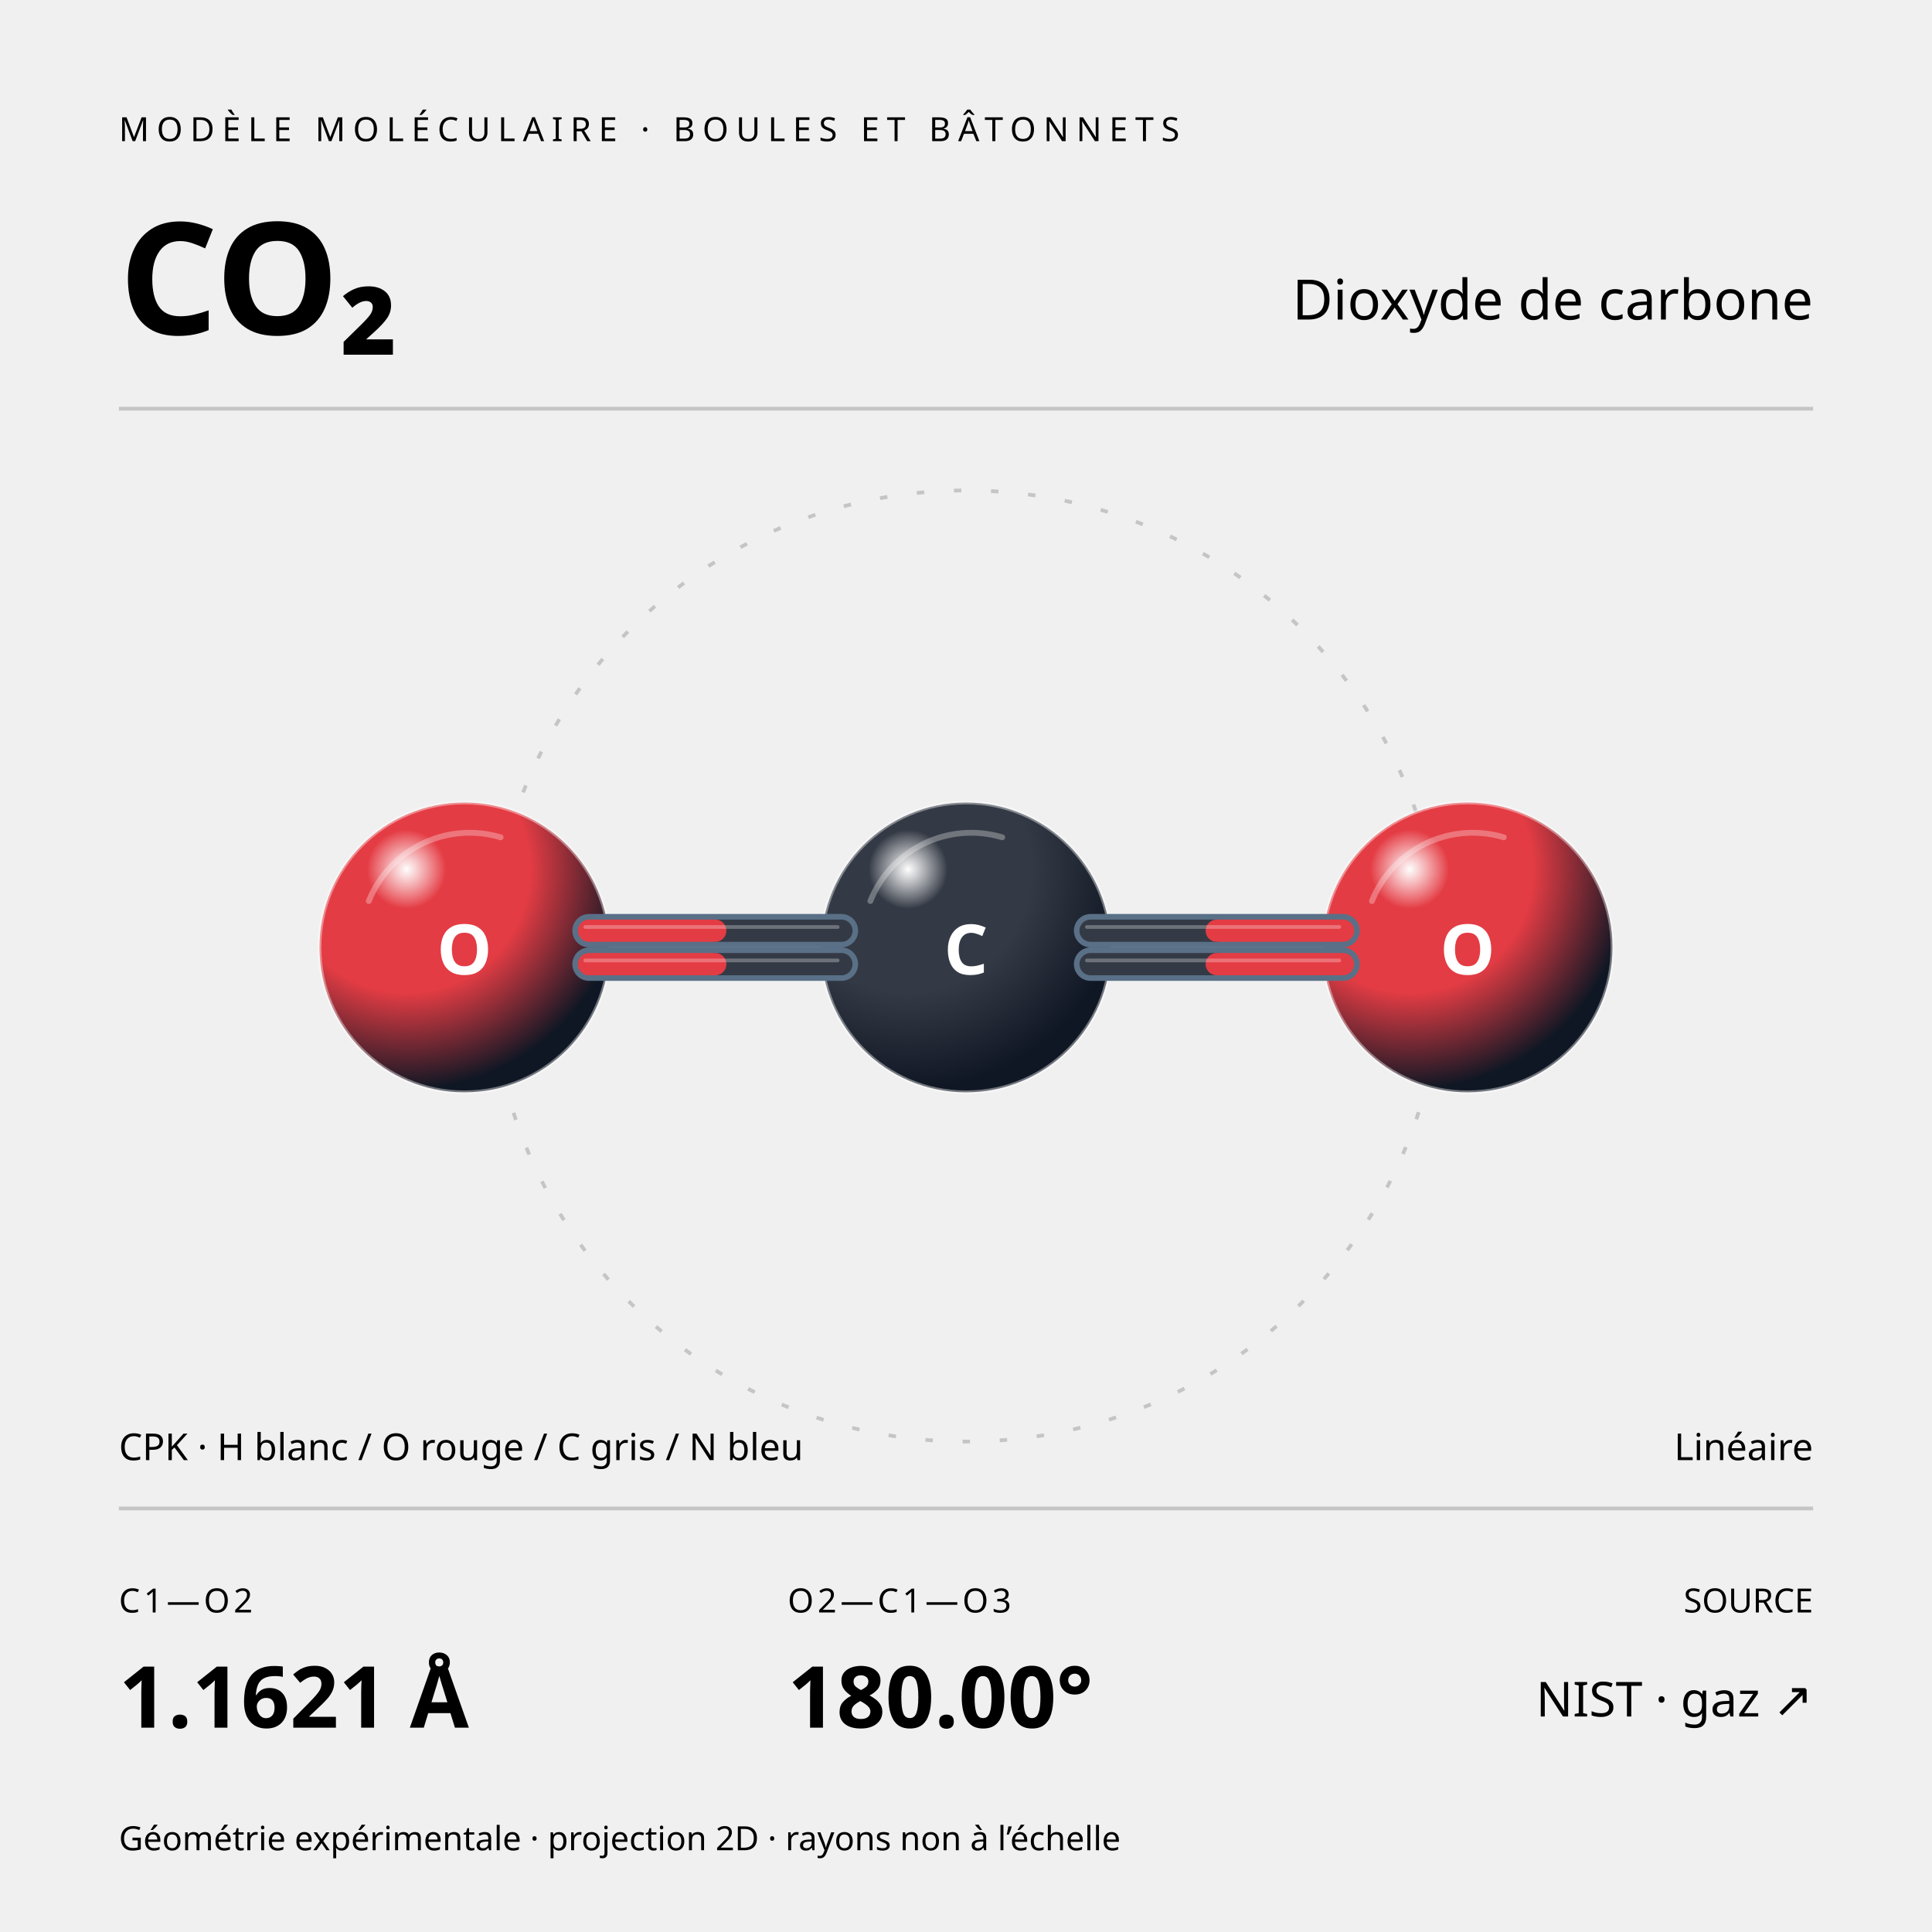
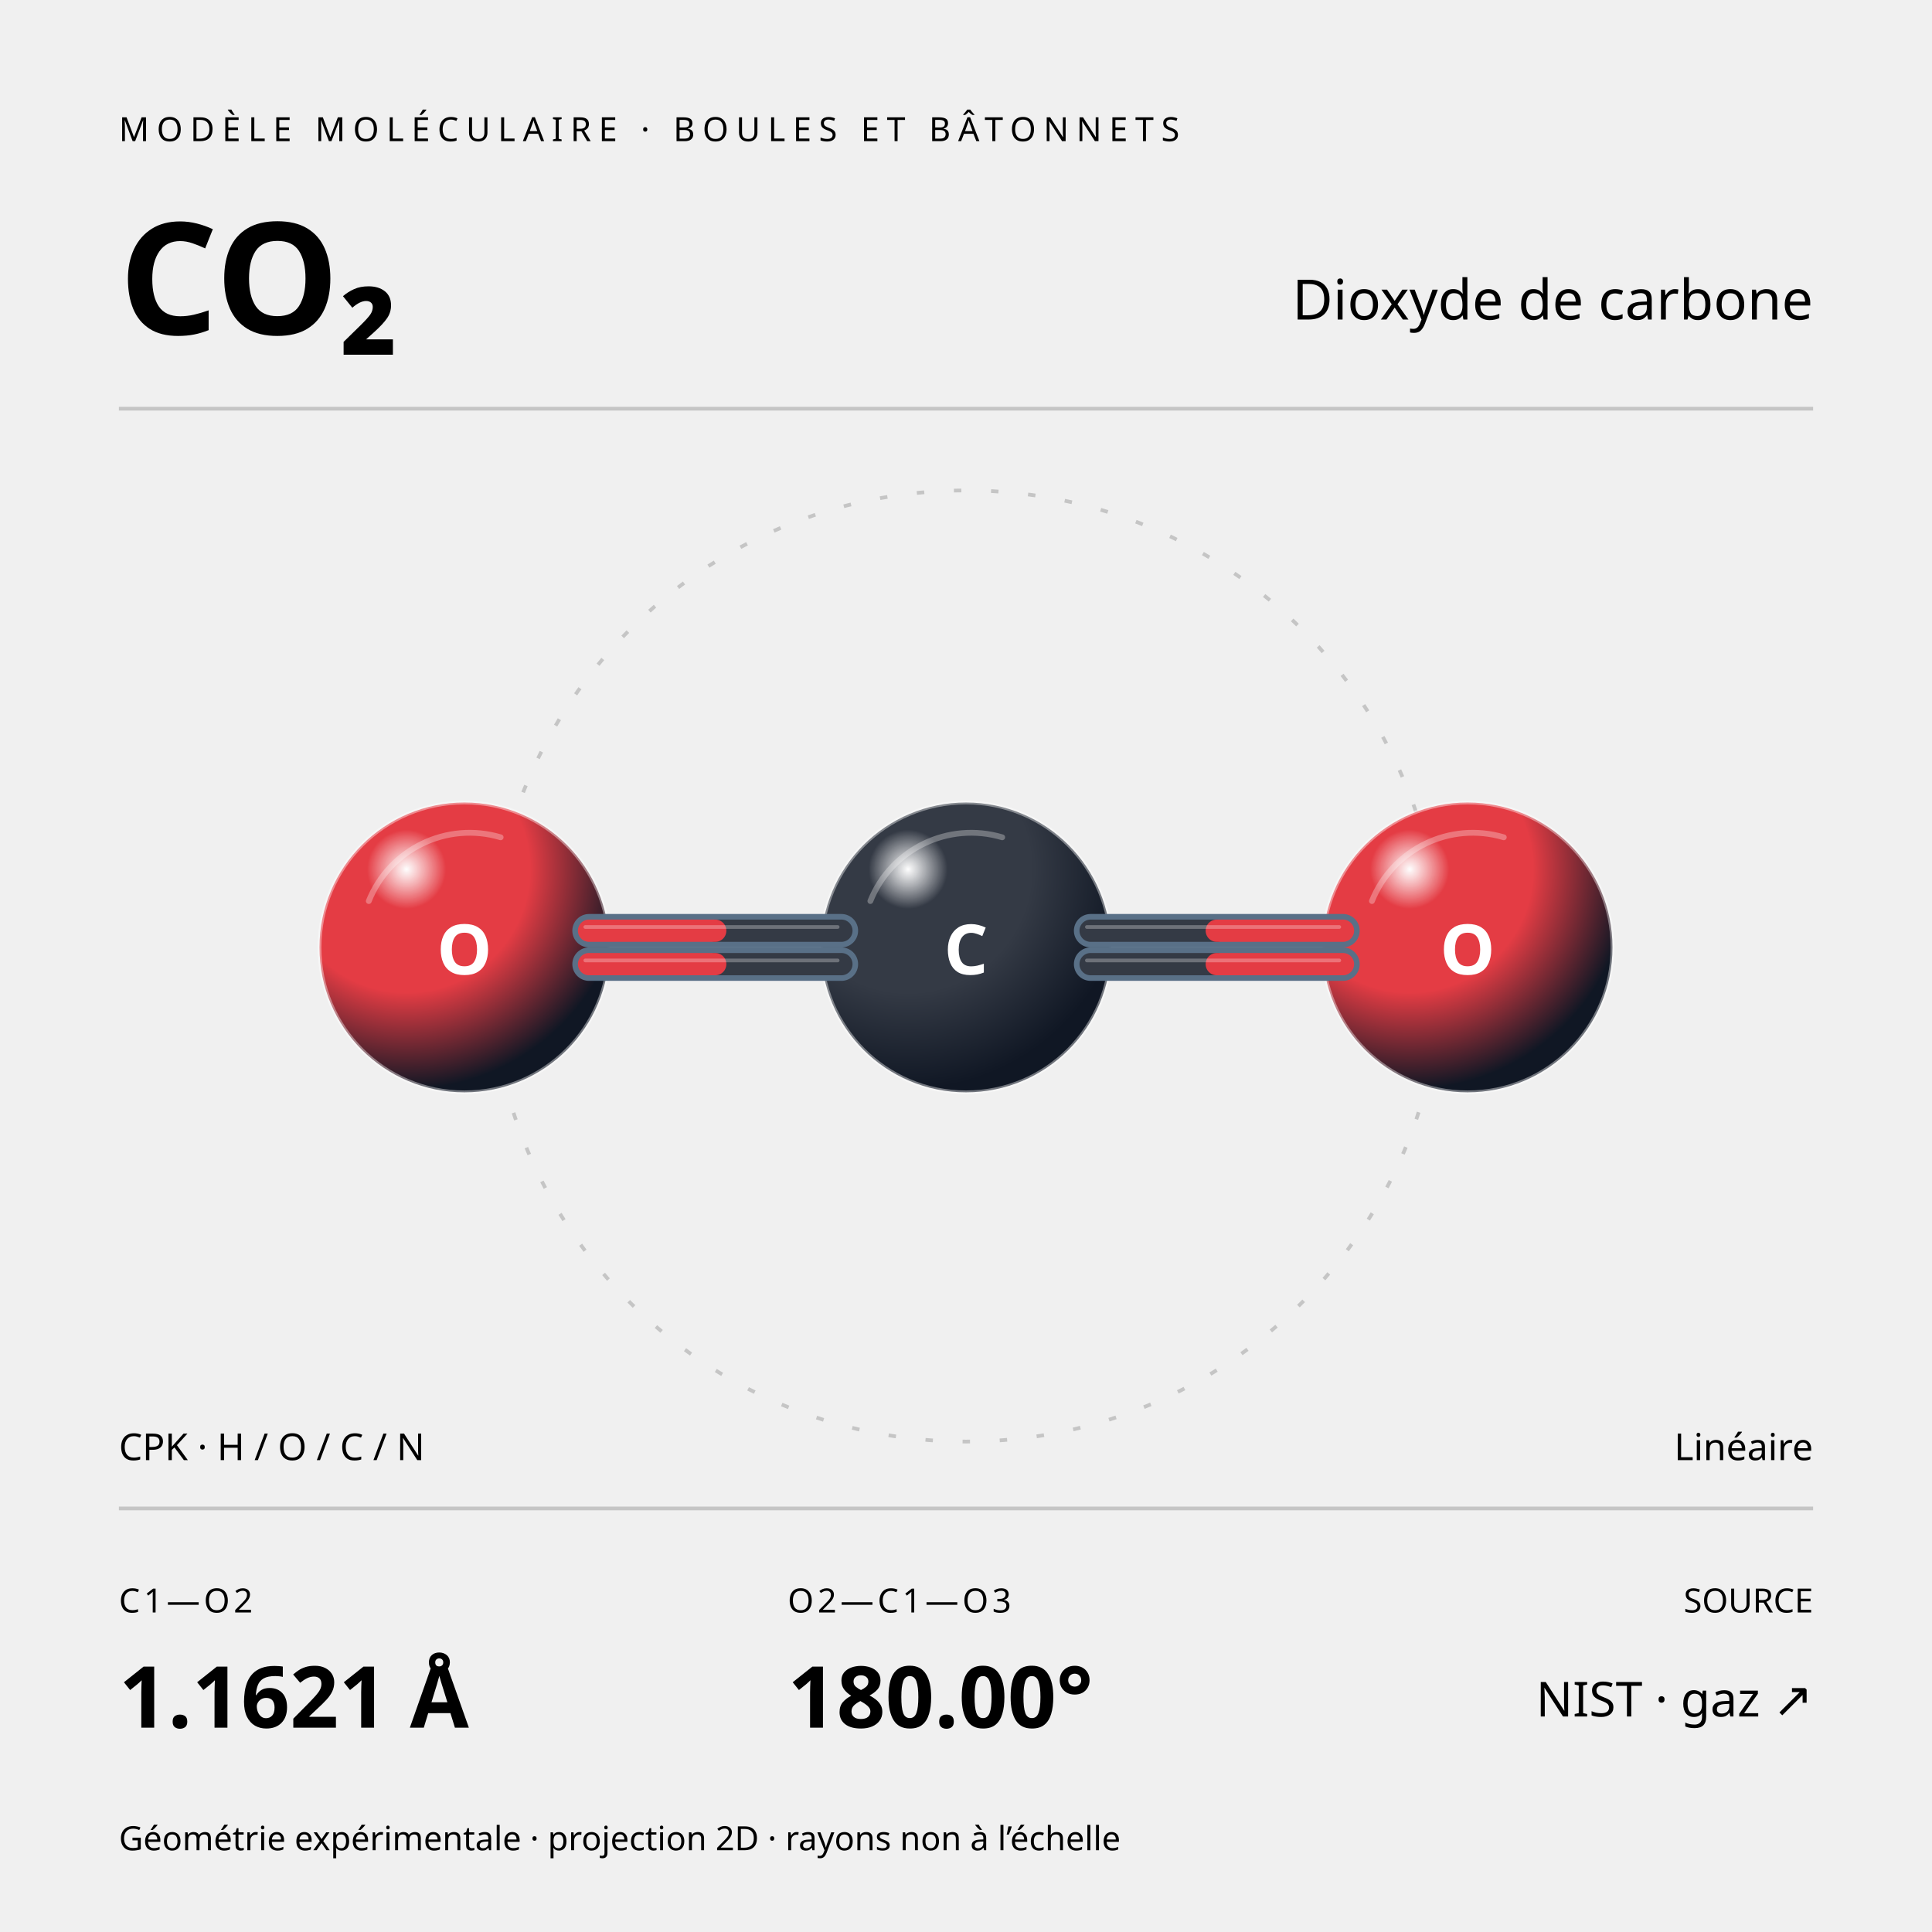
- <svg role="img" aria-label="Dioxyde de carbone" data-molecule-status="sourced-geometry" viewBox="0 0 520 520" style="width:100%;height:100%;display:block;font-family:ui-sans-serif,system-ui,sans-serif">
+ <svg role="img" aria-label="Dioxyde de carbone" data-motion-active="false" data-molecule-status="sourced-geometry" viewBox="0 0 520 520" style="width:100%;height:100%;display:block;font-family:ui-sans-serif,system-ui,sans-serif">
  <g fill="currentColor">
    <text x="32" y="38" font-size="9" letter-spacing="2" fill="currentColor">MODÈLE MOLÉCULAIRE · BOULES ET BÂTONNETS</text>
    <text x="32" y="90" font-size="42" font-weight="700">CO₂</text>
    <text x="488" y="86" text-anchor="end" font-size="15">Dioxyde de carbone</text>
  </g>
  <g stroke="currentColor" stroke-opacity=".18" fill="none">
    <path d="M32 110H488M32 406H488" />
    <circle cx="260" cy="260" r="128" stroke-dasharray="2 8" />
  </g>
  <g transform="translate(260 255)">
    <g data-science-layer="molecule" data-projection="orthographic">
      <g data-molecule-atom="C1" aria-label="C1 C">
        <g data-science-layer="atom-sphere" transform="translate(0 0)" opacity="1">
          <defs>
            <radialGradient id="sphere-R1d" cx="30%" cy="23%" r="76%">
              <stop stop-color="#ffffff" stop-opacity=".96" />
              <stop offset=".18" stop-color="#343a45" />
              <stop offset=".56" stop-color="#343a45" />
              <stop offset="1" stop-color="#101724" />
            </radialGradient>
          </defs>
          <circle r="39" fill="url(#sphere-R1d)" stroke="#ffffff" stroke-opacity=".4" stroke-width="1" />
          <path d="M-25.74 -12.48 A29.25 29.25 0 0 1 9.75 -29.64" fill="none" stroke="#fff" stroke-opacity=".3" stroke-width="1.56" stroke-linecap="round" />
          <text text-anchor="middle" dominant-baseline="central" fill="#ffffff" font-size="18.72" font-weight="650" font-family="ui-sans-serif,system-ui,sans-serif">C</text>
        </g>
      </g>
      <g data-molecule-atom="O2" aria-label="O2 O">
        <g data-science-layer="atom-sphere" transform="translate(135 -8.266365894244634e-15)" opacity="1">
          <defs>
            <radialGradient id="sphere-R2d" cx="30%" cy="23%" r="76%">
              <stop stop-color="#ffffff" stop-opacity=".96" />
              <stop offset=".18" stop-color="#e43c44" />
              <stop offset=".56" stop-color="#e43c44" />
              <stop offset="1" stop-color="#101724" />
            </radialGradient>
          </defs>
          <circle r="39" fill="url(#sphere-R2d)" stroke="#ffffff" stroke-opacity=".4" stroke-width="1" />
          <path d="M-25.74 -12.48 A29.25 29.25 0 0 1 9.75 -29.64" fill="none" stroke="#fff" stroke-opacity=".3" stroke-width="1.56" stroke-linecap="round" />
          <text text-anchor="middle" dominant-baseline="central" fill="#ffffff" font-size="18.72" font-weight="650" font-family="ui-sans-serif,system-ui,sans-serif">O</text>
        </g>
      </g>
      <g data-molecule-atom="O3" aria-label="O3 O">
        <g data-science-layer="atom-sphere" transform="translate(-135 8.266365894244634e-15)" opacity="1">
          <defs>
            <radialGradient id="sphere-R3d" cx="30%" cy="23%" r="76%">
              <stop stop-color="#ffffff" stop-opacity=".96" />
              <stop offset=".18" stop-color="#e43c44" />
              <stop offset=".56" stop-color="#e43c44" />
              <stop offset="1" stop-color="#101724" />
            </radialGradient>
          </defs>
          <circle r="39" fill="url(#sphere-R3d)" stroke="#ffffff" stroke-opacity=".4" stroke-width="1" />
          <path d="M-25.74 -12.48 A29.25 29.25 0 0 1 9.75 -29.64" fill="none" stroke="#fff" stroke-opacity=".3" stroke-width="1.56" stroke-linecap="round" />
          <text text-anchor="middle" dominant-baseline="central" fill="#ffffff" font-size="18.72" font-weight="650" font-family="ui-sans-serif,system-ui,sans-serif">O</text>
        </g>
      </g>
      <g data-molecule-bond="C1-O2" data-bond-order="2">
        <g stroke-linecap="round">
          <path d="M33.54 -4.5L101.46 -4.5" stroke="#597087" stroke-width="9" />
          <path d="M33.54 -4.5L67.5 -4.5" stroke="#343a45" stroke-width="6" />
          <path d="M67.5 -4.5L101.46 -4.5" stroke="#e43c44" stroke-width="6" />
          <path d="M32.54 -5.5L100.46 -5.5" stroke="#fff" stroke-opacity=".28" stroke-width="1" />
        </g>
        <g stroke-linecap="round">
          <path d="M33.54 4.5L101.46 4.5" stroke="#597087" stroke-width="9" />
          <path d="M33.54 4.5L67.5 4.5" stroke="#343a45" stroke-width="6" />
          <path d="M67.5 4.5L101.46 4.5" stroke="#e43c44" stroke-width="6" />
          <path d="M32.54 3.5L100.46 3.5" stroke="#fff" stroke-opacity=".28" stroke-width="1" />
        </g>
      </g>
      <g data-molecule-bond="C1-O3" data-bond-order="2">
        <g stroke-linecap="round">
          <path d="M-33.54 4.5L-101.46 4.5" stroke="#597087" stroke-width="9" />
          <path d="M-33.54 4.5L-67.5 4.5" stroke="#343a45" stroke-width="6" />
          <path d="M-67.5 4.5L-101.46 4.5" stroke="#e43c44" stroke-width="6" />
          <path d="M-34.54 3.5L-102.46 3.5" stroke="#fff" stroke-opacity=".28" stroke-width="1" />
        </g>
        <g stroke-linecap="round">
          <path d="M-33.54 -4.5L-101.46 -4.5" stroke="#597087" stroke-width="9" />
          <path d="M-33.54 -4.5L-67.5 -4.5" stroke="#343a45" stroke-width="6" />
          <path d="M-67.5 -4.5L-101.46 -4.5" stroke="#e43c44" stroke-width="6" />
          <path d="M-34.54 -5.5L-102.46 -5.5" stroke="#fff" stroke-opacity=".28" stroke-width="1" />
        </g>
      </g>
    </g>
  </g>
  <g fill="currentColor" font-size="10">
-     <text x="32" y="393">CPK · H blanc / O rouge / C gris / N bleu</text>
+     <text x="32" y="393">CPK · H / O / C / N</text>
    <text x="488" y="393" text-anchor="end">Linéaire</text>
  </g>
  <g fill="currentColor">
    <text x="32" y="434" font-size="9" letter-spacing="1" fill="currentColor">C1—O2</text>
    <text x="32" y="465" font-size="23" font-weight="600">1.1621 Å</text>
    <text x="212" y="434" font-size="9" letter-spacing="1" fill="currentColor">O2—C1—O3</text>
    <text x="212" y="465" font-size="23" font-weight="600">180.00°</text>
    <text x="488" y="434" text-anchor="end" font-size="9" fill="currentColor">SOURCE</text>
    <a href="https://cccbdb.nist.gov/exp2x.asp?casno=124389&amp;charge=0" target="_blank" rel="noreferrer">
      <text x="488" y="462" text-anchor="end" fill="currentColor" font-size="13">NIST · gaz ↗</text>
    </a>
  </g>
  <text x="32" y="498" fill="currentColor" font-size="9">Géométrie expérimentale · projection 2D · rayons non à l’échelle</text>
</svg>
